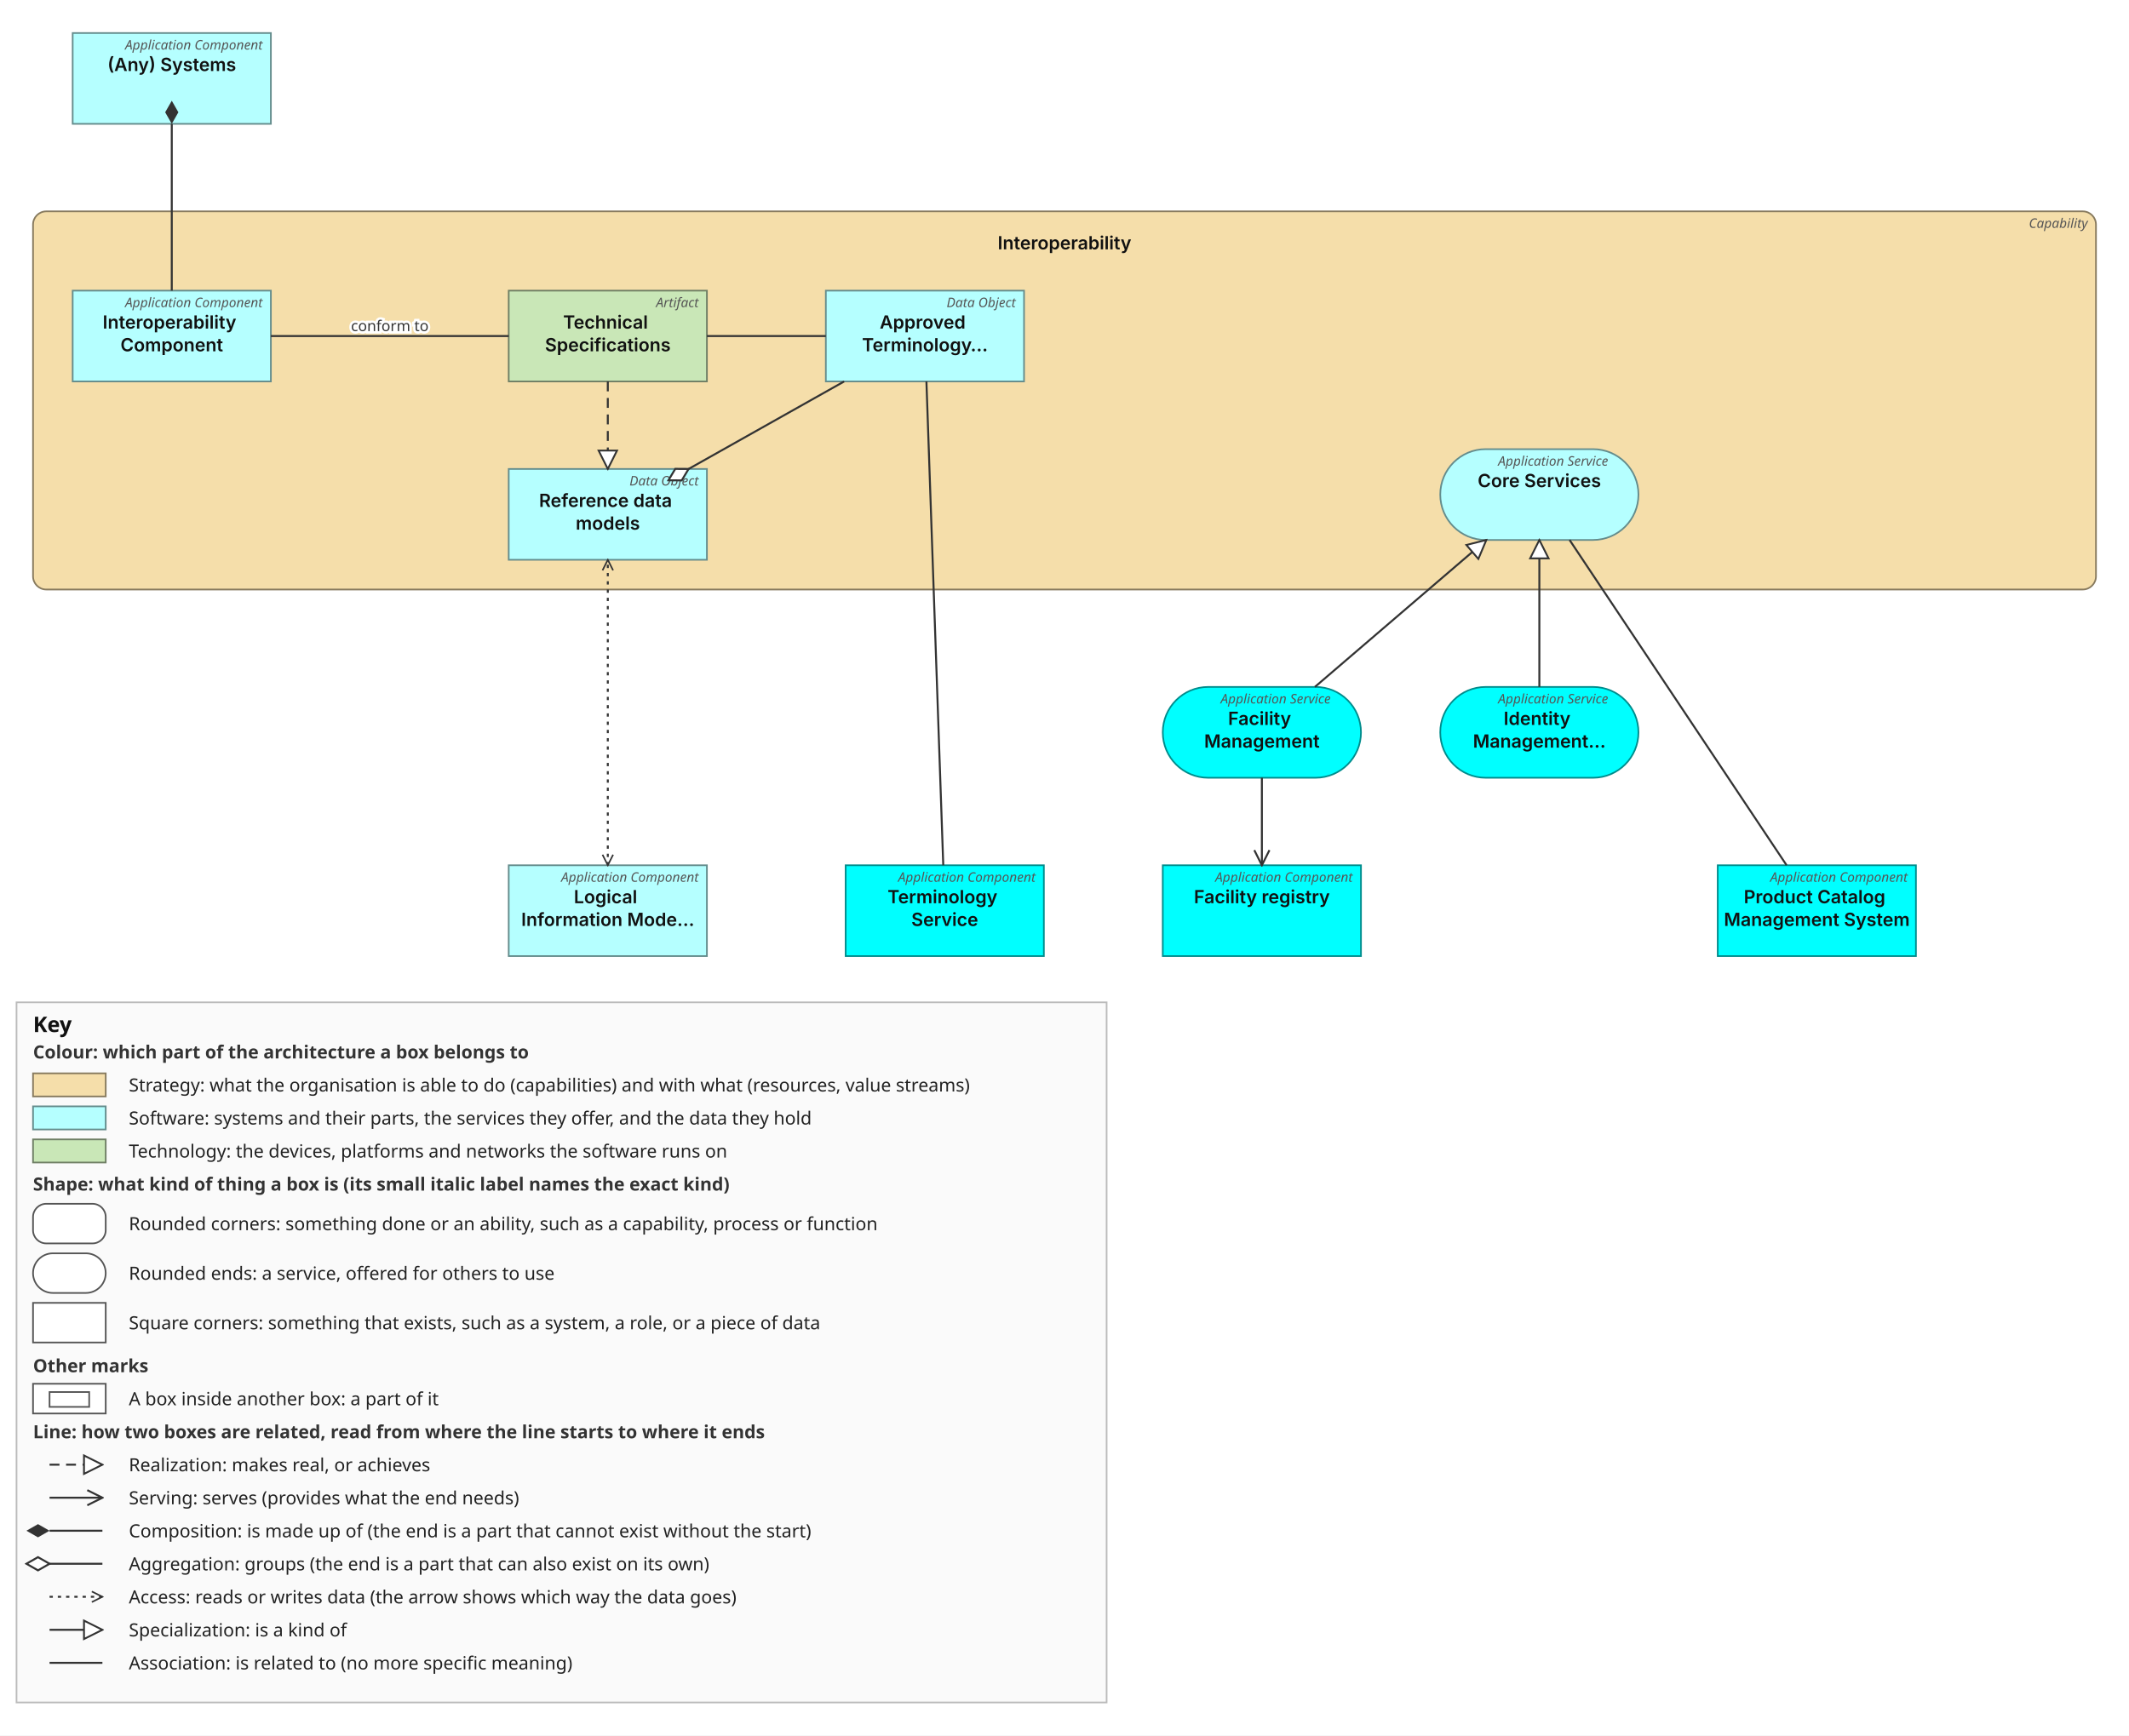
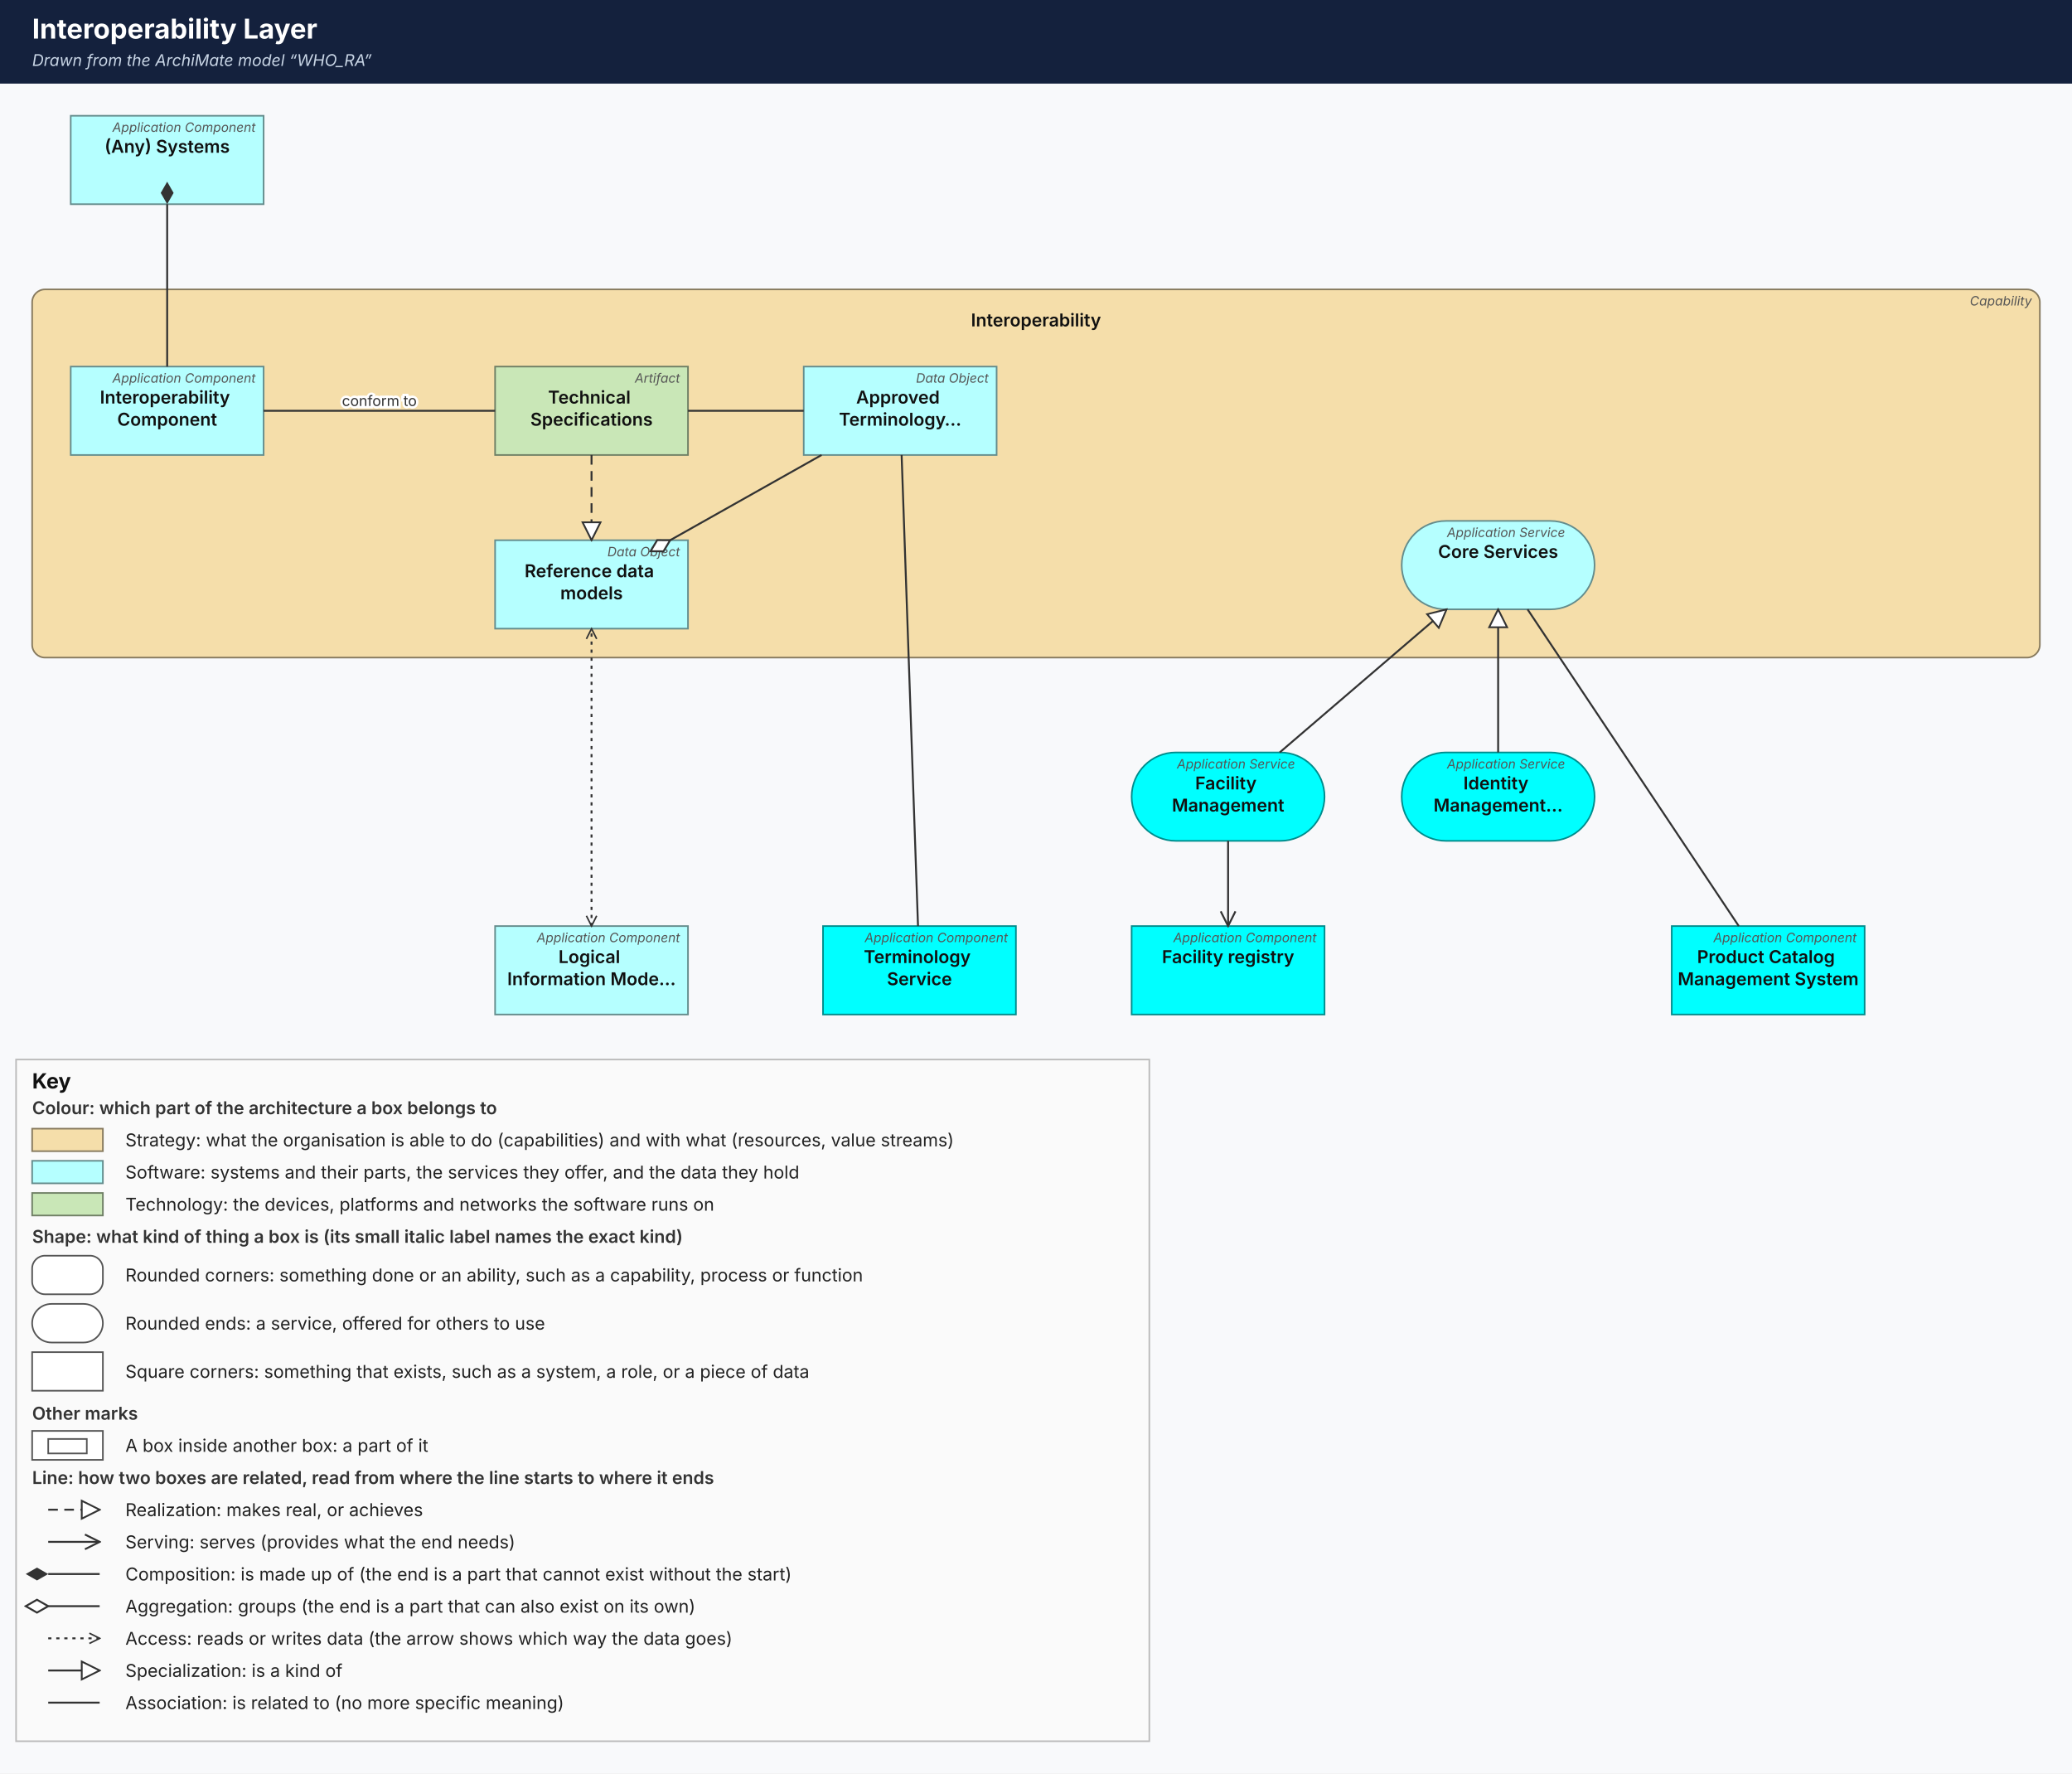
- <svg xmlns="http://www.w3.org/2000/svg" viewBox="184 340 1289 1051" width="1289" height="1051" role="img" aria-labelledby="av-title">
+ <svg xmlns="http://www.w3.org/2000/svg" viewBox="184 288 1289 1103" width="1289" height="1103" role="img" aria-labelledby="av-title">
  <style>
- .av-name{font:600 11px system-ui,-apple-system,"Segoe UI",sans-serif;fill:#111}
- .av-type{font:italic 8px system-ui,sans-serif;fill:#555}
- .av-group{font:600 11px system-ui,sans-serif;fill:#333}
- .av-note{font:10px system-ui,sans-serif;fill:#222}
- .av-key{font:11px system-ui,sans-serif;fill:#222}
- .av-keyh{font:600 11px system-ui,sans-serif;fill:#333}
- .av-keyt{font:700 13px system-ui,sans-serif;fill:#111}
- .av-rel{font:9px system-ui,sans-serif;fill:#333;paint-order:stroke;stroke:#fff;stroke-width:3px}
+ .av-name{font:600 11px Inter, "Segoe UI", system-ui, -apple-system, Helvetica, Arial, sans-serif;fill:#111}
+ .av-type{font:italic 8px Inter, "Segoe UI", system-ui, -apple-system, Helvetica, Arial, sans-serif;fill:#555}
+ .av-group{font:600 11px Inter, "Segoe UI", system-ui, -apple-system, Helvetica, Arial, sans-serif;fill:#333}
+ .av-note{font:10px Inter, "Segoe UI", system-ui, -apple-system, Helvetica, Arial, sans-serif;fill:#222}
+ .av-key{font:11px Inter, "Segoe UI", system-ui, -apple-system, Helvetica, Arial, sans-serif;fill:#222}
+ .av-keyh{font:600 11px Inter, "Segoe UI", system-ui, -apple-system, Helvetica, Arial, sans-serif;fill:#333}
+ .av-keyt{font:700 13px Inter, "Segoe UI", system-ui, -apple-system, Helvetica, Arial, sans-serif;fill:#111}
+ .av-rel{font:9px Inter, "Segoe UI", system-ui, -apple-system, Helvetica, Arial, sans-serif;fill:#333;paint-order:stroke;stroke:#fff;stroke-width:3px}
a:hover rect,a:hover polygon,a:focus rect,a:focus polygon{stroke:#06c;stroke-width:2.5}
</style>
  <defs>
    <marker id="arrow-open" viewBox="0 0 12 12" refX="11" refY="6" markerWidth="11" markerHeight="11" orient="auto-start-reverse" markerUnits="userSpaceOnUse">
      <path d="M1 1 L11 6 L1 11" fill="none" stroke="#333" stroke-width="1.3" />
    </marker>
    <marker id="arrow-filled" viewBox="0 0 12 12" refX="11" refY="6" markerWidth="11" markerHeight="11" orient="auto-start-reverse" markerUnits="userSpaceOnUse">
      <path d="M1 1 L11 6 L1 11 Z" fill="#333" />
    </marker>
    <marker id="arrow-small" viewBox="0 0 10 10" refX="9" refY="5" markerWidth="8" markerHeight="8" orient="auto-start-reverse" markerUnits="userSpaceOnUse">
      <path d="M1 1 L9 5 L1 9" fill="none" stroke="#333" stroke-width="1.2" />
    </marker>
    <marker id="triangle-hollow" viewBox="0 0 14 14" refX="13" refY="7" markerWidth="13" markerHeight="13" orient="auto-start-reverse" markerUnits="userSpaceOnUse">
      <path d="M1 1 L13 7 L1 13 Z" fill="#fff" stroke="#333" stroke-width="1.2" />
    </marker>
    <marker id="diamond-filled" viewBox="0 0 16 10" refX="1" refY="5" markerWidth="16" markerHeight="10" orient="auto-start-reverse" markerUnits="userSpaceOnUse">
      <path d="M1 5 L8 1 L15 5 L8 9 Z" fill="#333" />
    </marker>
    <marker id="diamond-hollow" viewBox="0 0 16 10" refX="1" refY="5" markerWidth="16" markerHeight="10" orient="auto-start-reverse" markerUnits="userSpaceOnUse">
      <path d="M1 5 L8 1 L15 5 L8 9 Z" fill="#fff" stroke="#333" stroke-width="1.2" />
    </marker>
    <marker id="dot" viewBox="0 0 8 8" refX="4" refY="4" markerWidth="7" markerHeight="7" orient="auto" markerUnits="userSpaceOnUse">
      <circle cx="4" cy="4" r="3.2" fill="#333" />
    </marker>
    <pattern id="missing" width="8" height="8" patternUnits="userSpaceOnUse" patternTransform="rotate(45)">
      <rect width="8" height="8" fill="#fff" />
      <line x1="0" y1="0" x2="0" y2="8" stroke="#d33" stroke-width="2" />
    </pattern>
  </defs>
-   <rect x="184" y="340" width="1289" height="1051" fill="#fff" />
+   <rect x="184" y="288" width="1289" height="1103" fill="#f8f9fb" />
+   <rect x="184" y="288" width="1289" height="52" fill="#14213d" />
+   <text x="204" y="312" style="font:700 17px Inter, &quot;Segoe UI&quot;, system-ui, -apple-system, Helvetica, Arial, sans-serif;fill:#fff">Interoperability Layer</text>
+   <text x="204" y="329" style="font:italic 10px Inter, &quot;Segoe UI&quot;, system-ui, -apple-system, Helvetica, Arial, sans-serif;fill:#c9d6e6">Drawn from the ArchiMate model “WHO_RA”</text>
  <a href="../../../en/dpi-h-ra/archimate/0.2.0/elements/interoperability/" target="_top">
    <rect x="204" y="468" width="1249" height="229" rx="8" fill="#f5deaa" stroke="#877a5e" stroke-width="1" />
    <text class="av-type" x="1448" y="478" text-anchor="end">Capability</text>
    <text class="av-name" x="828.5" y="491" text-anchor="middle">
      <tspan x="828.5" dy="0">Interoperability</tspan>
    </text>
  </a>
  <a href="../../../en/dpi-h-ra/archimate/0.2.0/elements/interoperability-component/" target="_top">
    <rect x="228" y="516" width="120" height="55" fill="#b5ffff" stroke="#648c8c" stroke-width="1" />
    <text class="av-type" x="343" y="526" text-anchor="end">Application Component</text>
    <text class="av-name" x="288" y="539" text-anchor="middle">
      <tspan x="288" dy="0">Interoperability</tspan>
      <tspan x="288" dy="13.75">Component</tspan>
    </text>
  </a>
  <a href="../../../en/dpi-h-ra/archimate/0.2.0/elements/reference-data-models/" target="_top">
    <rect x="492" y="624" width="120" height="55" fill="#b5ffff" stroke="#648c8c" stroke-width="1" />
    <text class="av-type" x="607" y="634" text-anchor="end">Data Object</text>
    <text class="av-name" x="552" y="647" text-anchor="middle">
      <tspan x="552" dy="0">Reference data</tspan>
      <tspan x="552" dy="13.75">models</tspan>
    </text>
  </a>
  <a href="../../../en/dpi-h-ra/archimate/0.2.0/elements/technical-specifications/" target="_top">
    <rect x="492" y="516" width="120" height="55" fill="#c9e7b7" stroke="#6f7f65" stroke-width="1" />
    <text class="av-type" x="607" y="526" text-anchor="end">Artifact</text>
    <text class="av-name" x="552" y="539" text-anchor="middle">
      <tspan x="552" dy="0">Technical</tspan>
      <tspan x="552" dy="13.75">Specifications</tspan>
    </text>
  </a>
  <a href="../../../en/dpi-h-ra/archimate/0.2.0/elements/approved-terminology-content/" target="_top">
    <rect x="684" y="516" width="120" height="55" fill="#b5ffff" stroke="#648c8c" stroke-width="1" />
    <text class="av-type" x="799" y="526" text-anchor="end">Data Object</text>
    <text class="av-name" x="744" y="539" text-anchor="middle">
      <tspan x="744" dy="0">Approved</tspan>
      <tspan x="744" dy="13.75">Terminology…</tspan>
    </text>
  </a>
  <a href="../../../en/dpi-h-ra/archimate/0.2.0/elements/core-services/" target="_top">
    <rect x="1056" y="612" width="120" height="55" rx="27.5" fill="#b5ffff" stroke="#648c8c" stroke-width="1" />
    <text class="av-type" x="1157.667" y="622" text-anchor="end">Application Service</text>
    <text class="av-name" x="1116" y="635" text-anchor="middle">
      <tspan x="1116" dy="0">Core Services</tspan>
    </text>
  </a>
  <a href="../../../en/dpi-h-ra/archimate/0.2.0/elements/logical-information-model-registry/" target="_top">
    <rect x="492" y="864" width="120" height="55" fill="#b5ffff" stroke="#648c8c" stroke-width="1" />
    <text class="av-type" x="607" y="874" text-anchor="end">Application Component</text>
    <text class="av-name" x="552" y="887" text-anchor="middle">
      <tspan x="552" dy="0">Logical</tspan>
      <tspan x="552" dy="13.75">Information Mode…</tspan>
    </text>
  </a>
  <a href="../../../en/dpi-h-ra/archimate/0.2.0/elements/any-systems/" target="_top">
    <rect x="228" y="360" width="120" height="55" fill="#b5ffff" stroke="#648c8c" stroke-width="1" />
    <text class="av-type" x="343" y="370" text-anchor="end">Application Component</text>
    <text class="av-name" x="288" y="383" text-anchor="middle">
      <tspan x="288" dy="0">(Any) Systems</tspan>
    </text>
  </a>
  <a href="../../../en/dpi-h-ra/archimate/0.2.0/elements/facility-management-8439/" target="_top">
    <rect x="888" y="756" width="120" height="55" rx="27.5" fill="#00ffff" stroke="#008c8c" stroke-width="1" />
    <text class="av-type" x="989.667" y="766" text-anchor="end">Application Service</text>
    <text class="av-name" x="948" y="779" text-anchor="middle">
      <tspan x="948" dy="0">Facility</tspan>
      <tspan x="948" dy="13.75">Management</tspan>
    </text>
  </a>
  <a href="../../../en/dpi-h-ra/archimate/0.2.0/elements/facility-registry/" target="_top">
    <rect x="888" y="864" width="120" height="55" fill="#00ffff" stroke="#008c8c" stroke-width="1" />
    <text class="av-type" x="1003" y="874" text-anchor="end">Application Component</text>
    <text class="av-name" x="948" y="887" text-anchor="middle">
      <tspan x="948" dy="0">Facility registry</tspan>
    </text>
  </a>
  <a href="../../../en/dpi-h-ra/archimate/0.2.0/elements/identity-management-service/" target="_top">
    <rect x="1056" y="756" width="120" height="55" rx="27.5" fill="#00ffff" stroke="#008c8c" stroke-width="1" />
    <text class="av-type" x="1157.667" y="766" text-anchor="end">Application Service</text>
    <text class="av-name" x="1116" y="779" text-anchor="middle">
      <tspan x="1116" dy="0">Identity</tspan>
      <tspan x="1116" dy="13.75">Management…</tspan>
    </text>
  </a>
  <a href="../../../en/dpi-h-ra/archimate/0.2.0/elements/product-catalog-management-system/" target="_top">
    <rect x="1224" y="864" width="120" height="55" fill="#00ffff" stroke="#008c8c" stroke-width="1" />
    <text class="av-type" x="1339" y="874" text-anchor="end">Application Component</text>
    <text class="av-name" x="1284" y="887" text-anchor="middle">
      <tspan x="1284" dy="0">Product Catalog</tspan>
      <tspan x="1284" dy="13.75">Management System</tspan>
    </text>
  </a>
  <a href="../../../en/dpi-h-ra/archimate/0.2.0/elements/terminology-service/" target="_top">
    <rect x="696" y="864" width="120" height="55" fill="#00ffff" stroke="#008c8c" stroke-width="1" />
    <text class="av-type" x="811" y="874" text-anchor="end">Application Component</text>
    <text class="av-name" x="756" y="887" text-anchor="middle">
      <tspan x="756" dy="0">Terminology</tspan>
      <tspan x="756" dy="13.75">Service</tspan>
    </text>
  </a>
  <a href="../../../en/dpi-h-ra/archimate/0.2.0/relationships/id-cf4d7d10c73f4eceb8e01ebb7914a812/" target="_top">
    <path d="M348 543.5 L492 543.5" fill="none" stroke="#333" stroke-width="1.2" />
    <path d="M348 543.5 L492 543.5" fill="none" stroke="transparent" stroke-width="8" />
    <text class="av-rel" x="420" y="540.5" text-anchor="middle">conform to</text>
  </a>
  <a href="../../../en/dpi-h-ra/archimate/0.2.0/relationships/id-804f3a8fab754b55b254d7da6fc1ae0c/" target="_top">
    <path d="M600.9 624 L695.1 571" fill="none" stroke="#333" stroke-width="1.2" marker-start="url(#diamond-hollow)" />
    <path d="M600.9 624 L695.1 571" fill="none" stroke="transparent" stroke-width="8" />
  </a>
  <a href="../../../en/dpi-h-ra/archimate/0.2.0/relationships/id-fff97df4b6cc445a938aab043868562f/" target="_top">
    <path d="M552 571 L552 624" fill="none" stroke="#333" stroke-width="1.2" stroke-dasharray="6 4" marker-end="url(#triangle-hollow)" />
    <path d="M552 571 L552 624" fill="none" stroke="transparent" stroke-width="8" />
  </a>
  <a href="../../../en/dpi-h-ra/archimate/0.2.0/relationships/id-2601e8fd27904d72a4c674010f1dd8ab/" target="_top">
    <path d="M612 543.5 L684 543.5" fill="none" stroke="#333" stroke-width="1.2" />
    <path d="M612 543.5 L684 543.5" fill="none" stroke="transparent" stroke-width="8" />
  </a>
  <a href="../../../en/dpi-h-ra/archimate/0.2.0/relationships/id-93d197f1da8b4fad940330387ea9a797/" target="_top">
    <path d="M552 864 L552 679" fill="none" stroke="#333" stroke-width="1.2" stroke-dasharray="2 3" marker-start="url(#arrow-small)" marker-end="url(#arrow-small)" />
    <path d="M552 864 L552 679" fill="none" stroke="transparent" stroke-width="8" />
  </a>
  <a href="../../../en/dpi-h-ra/archimate/0.2.0/relationships/id-9a55834aa1d24724b9078e89eb05e0de/" target="_top">
    <path d="M288 415 L288 516" fill="none" stroke="#333" stroke-width="1.2" marker-start="url(#diamond-filled)" />
    <path d="M288 415 L288 516" fill="none" stroke="transparent" stroke-width="8" />
  </a>
  <a href="../../../en/dpi-h-ra/archimate/0.2.0/relationships/id-7679c161cdcb4e268e858385e13f3ec4/" target="_top">
    <path d="M980.1 756 L1083.9 667" fill="none" stroke="#333" stroke-width="1.2" marker-end="url(#triangle-hollow)" />
    <path d="M980.1 756 L1083.9 667" fill="none" stroke="transparent" stroke-width="8" />
  </a>
  <a href="../../../en/dpi-h-ra/archimate/0.2.0/relationships/id-4b079d4f7e824a18a8c9ee788cc1aba3/" target="_top">
    <path d="M948 811 L948 864" fill="none" stroke="#333" stroke-width="1.2" marker-end="url(#arrow-open)" />
    <path d="M948 811 L948 864" fill="none" stroke="transparent" stroke-width="8" />
  </a>
  <a href="../../../en/dpi-h-ra/archimate/0.2.0/relationships/id-ff340a198c6a491bba58c5731b02e6b4/" target="_top">
    <path d="M1116 756 L1116 667" fill="none" stroke="#333" stroke-width="1.2" marker-end="url(#triangle-hollow)" />
    <path d="M1116 756 L1116 667" fill="none" stroke="transparent" stroke-width="8" />
  </a>
  <a href="../../../en/dpi-h-ra/archimate/0.2.0/relationships/id-f2f6a7e412ad40e393a8edc629957550/" target="_top">
    <path d="M1265.7 864 L1134.3 667" fill="none" stroke="#333" stroke-width="1.2" />
    <path d="M1265.7 864 L1134.3 667" fill="none" stroke="transparent" stroke-width="8" />
  </a>
  <a href="../../../en/dpi-h-ra/archimate/0.2.0/relationships/id-f50e6d55ed1a42cfa841335b3d7dc397/" target="_top">
    <path d="M755.1 864 L744.9 571" fill="none" stroke="#333" stroke-width="1.2" />
    <path d="M755.1 864 L744.9 571" fill="none" stroke="transparent" stroke-width="8" />
  </a>
  <g class="av-legend">
-     <rect x="194" y="947" width="660" height="424" fill="#fafafa" stroke="#bbb" />
+     <rect x="194" y="947" width="705" height="424" fill="#fafafa" stroke="#bbb" />
    <text class="av-keyt" x="204" y="965">Key</text>
    <text class="av-keyh" x="204" y="981">Colour: which part of the architecture a box belongs to</text>
    <rect x="204" y="990" width="44" height="14" fill="#f5deaa" stroke="#877a5e" />
    <text class="av-key" x="262" y="1001">Strategy: what the organisation is able to do (capabilities) and with what (resources, value streams)</text>
    <rect x="204" y="1010" width="44" height="14" fill="#b5ffff" stroke="#648c8c" />
    <text class="av-key" x="262" y="1021">Software: systems and their parts, the services they offer, and the data they hold</text>
    <rect x="204" y="1030" width="44" height="14" fill="#c9e7b7" stroke="#6f7f65" />
    <text class="av-key" x="262" y="1041">Technology: the devices, platforms and networks the software runs on</text>
    <text class="av-keyh" x="204" y="1061">Shape: what kind of thing a box is (its small italic label names the exact kind)</text>
    <rect x="204" y="1069" width="44" height="24" rx="8" fill="#fff" stroke="#555" />
    <text class="av-key" x="262" y="1085">Rounded corners: something done or an ability, such as a capability, process or function</text>
    <rect x="204" y="1099" width="44" height="24" rx="12" fill="#fff" stroke="#555" />
    <text class="av-key" x="262" y="1115">Rounded ends: a service, offered for others to use</text>
    <rect x="204" y="1129" width="44" height="24" fill="#fff" stroke="#555" />
    <text class="av-key" x="262" y="1145">Square corners: something that exists, such as a system, a role, or a piece of data</text>
    <text class="av-keyh" x="204" y="1171">Other marks</text>
    <rect x="204" y="1178" width="44" height="18" fill="#fff" stroke="#555" />
    <rect x="214" y="1183" width="24" height="9" fill="#fff" stroke="#555" />
    <text class="av-key" x="262" y="1191">A box inside another box: a part of it</text>
    <text class="av-keyh" x="204" y="1211">Line: how two boxes are related, read from where the line starts to where it ends</text>
    <path d="M214 1227 L246 1227" fill="none" stroke="#333" stroke-width="1.2" stroke-dasharray="6 4" marker-end="url(#triangle-hollow)" />
    <text class="av-key" x="262" y="1231">Realization: makes real, or achieves</text>
    <path d="M214 1247 L246 1247" fill="none" stroke="#333" stroke-width="1.2" marker-end="url(#arrow-open)" />
    <text class="av-key" x="262" y="1251">Serving: serves (provides what the end needs)</text>
    <path d="M214 1267 L246 1267" fill="none" stroke="#333" stroke-width="1.2" marker-start="url(#diamond-filled)" />
    <text class="av-key" x="262" y="1271">Composition: is made up of (the end is a part that cannot exist without the start)</text>
    <path d="M214 1287 L246 1287" fill="none" stroke="#333" stroke-width="1.2" marker-start="url(#diamond-hollow)" />
    <text class="av-key" x="262" y="1291">Aggregation: groups (the end is a part that can also exist on its own)</text>
    <path d="M214 1307 L246 1307" fill="none" stroke="#333" stroke-width="1.2" stroke-dasharray="2 3" marker-end="url(#arrow-small)" />
    <text class="av-key" x="262" y="1311">Access: reads or writes data (the arrow shows which way the data goes)</text>
    <path d="M214 1327 L246 1327" fill="none" stroke="#333" stroke-width="1.2" marker-end="url(#triangle-hollow)" />
    <text class="av-key" x="262" y="1331">Specialization: is a kind of</text>
    <path d="M214 1347 L246 1347" fill="none" stroke="#333" stroke-width="1.2" />
    <text class="av-key" x="262" y="1351">Association: is related to (no more specific meaning)</text>
  </g>
</svg>
